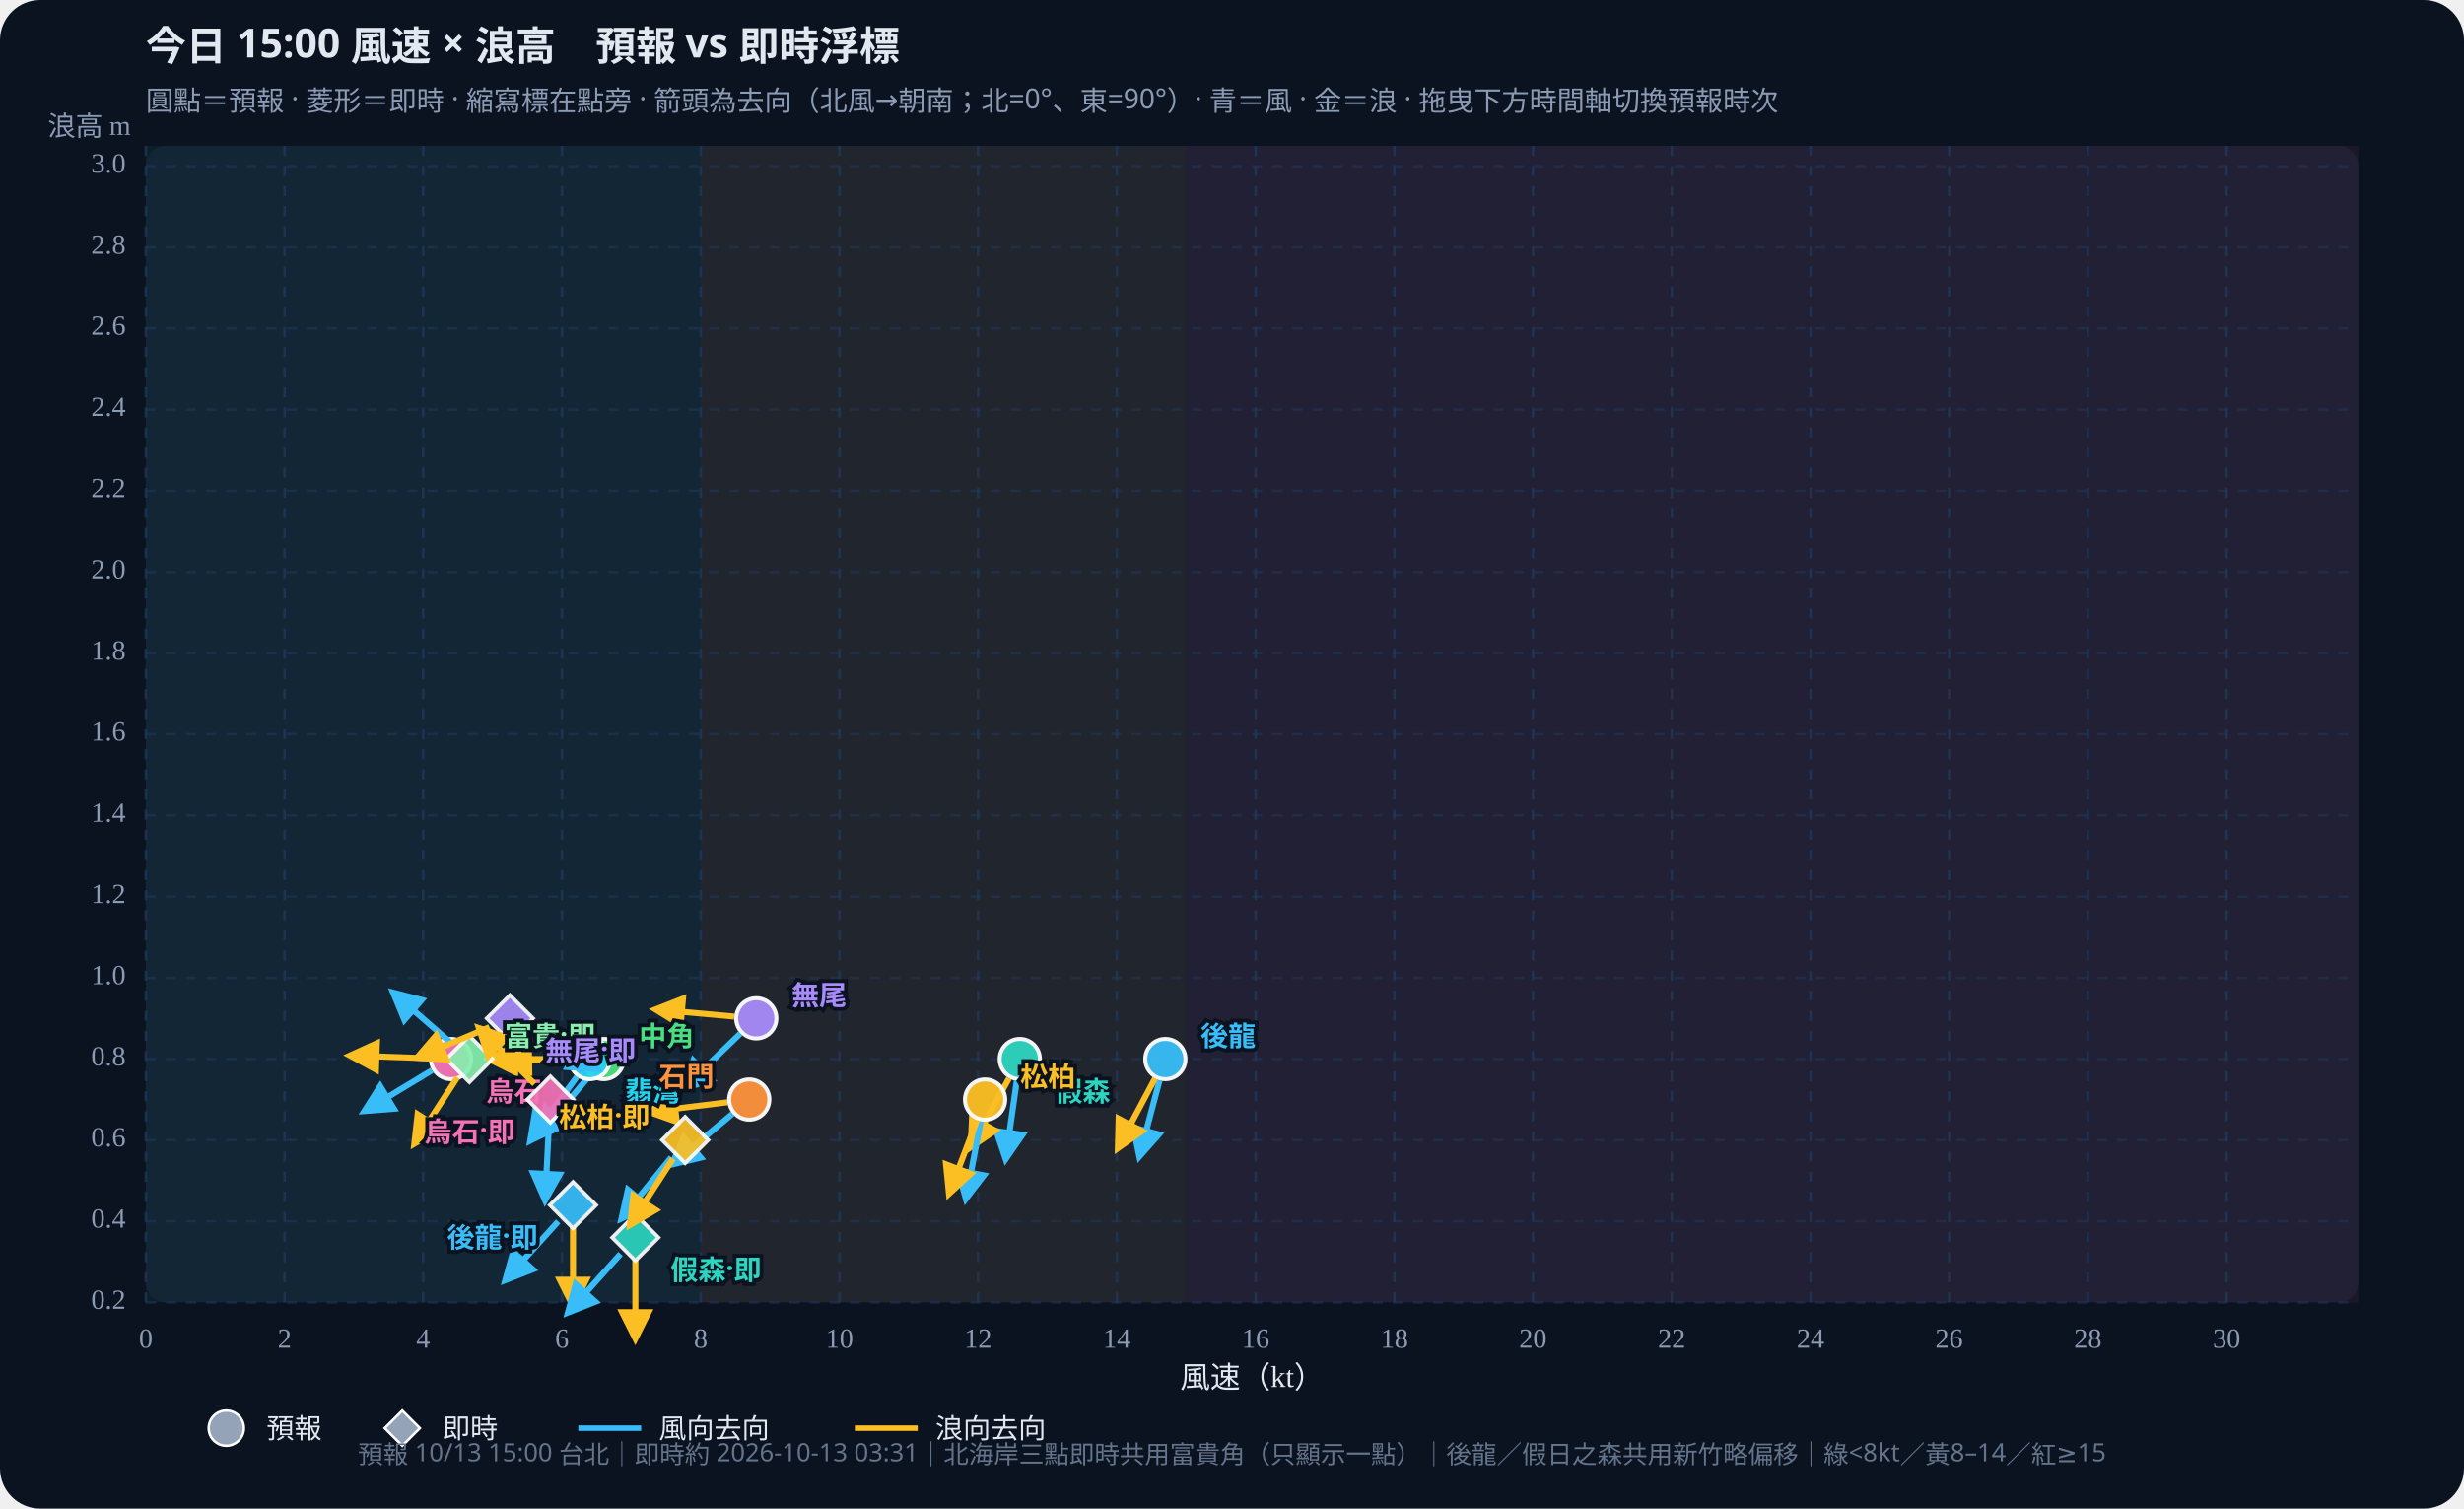
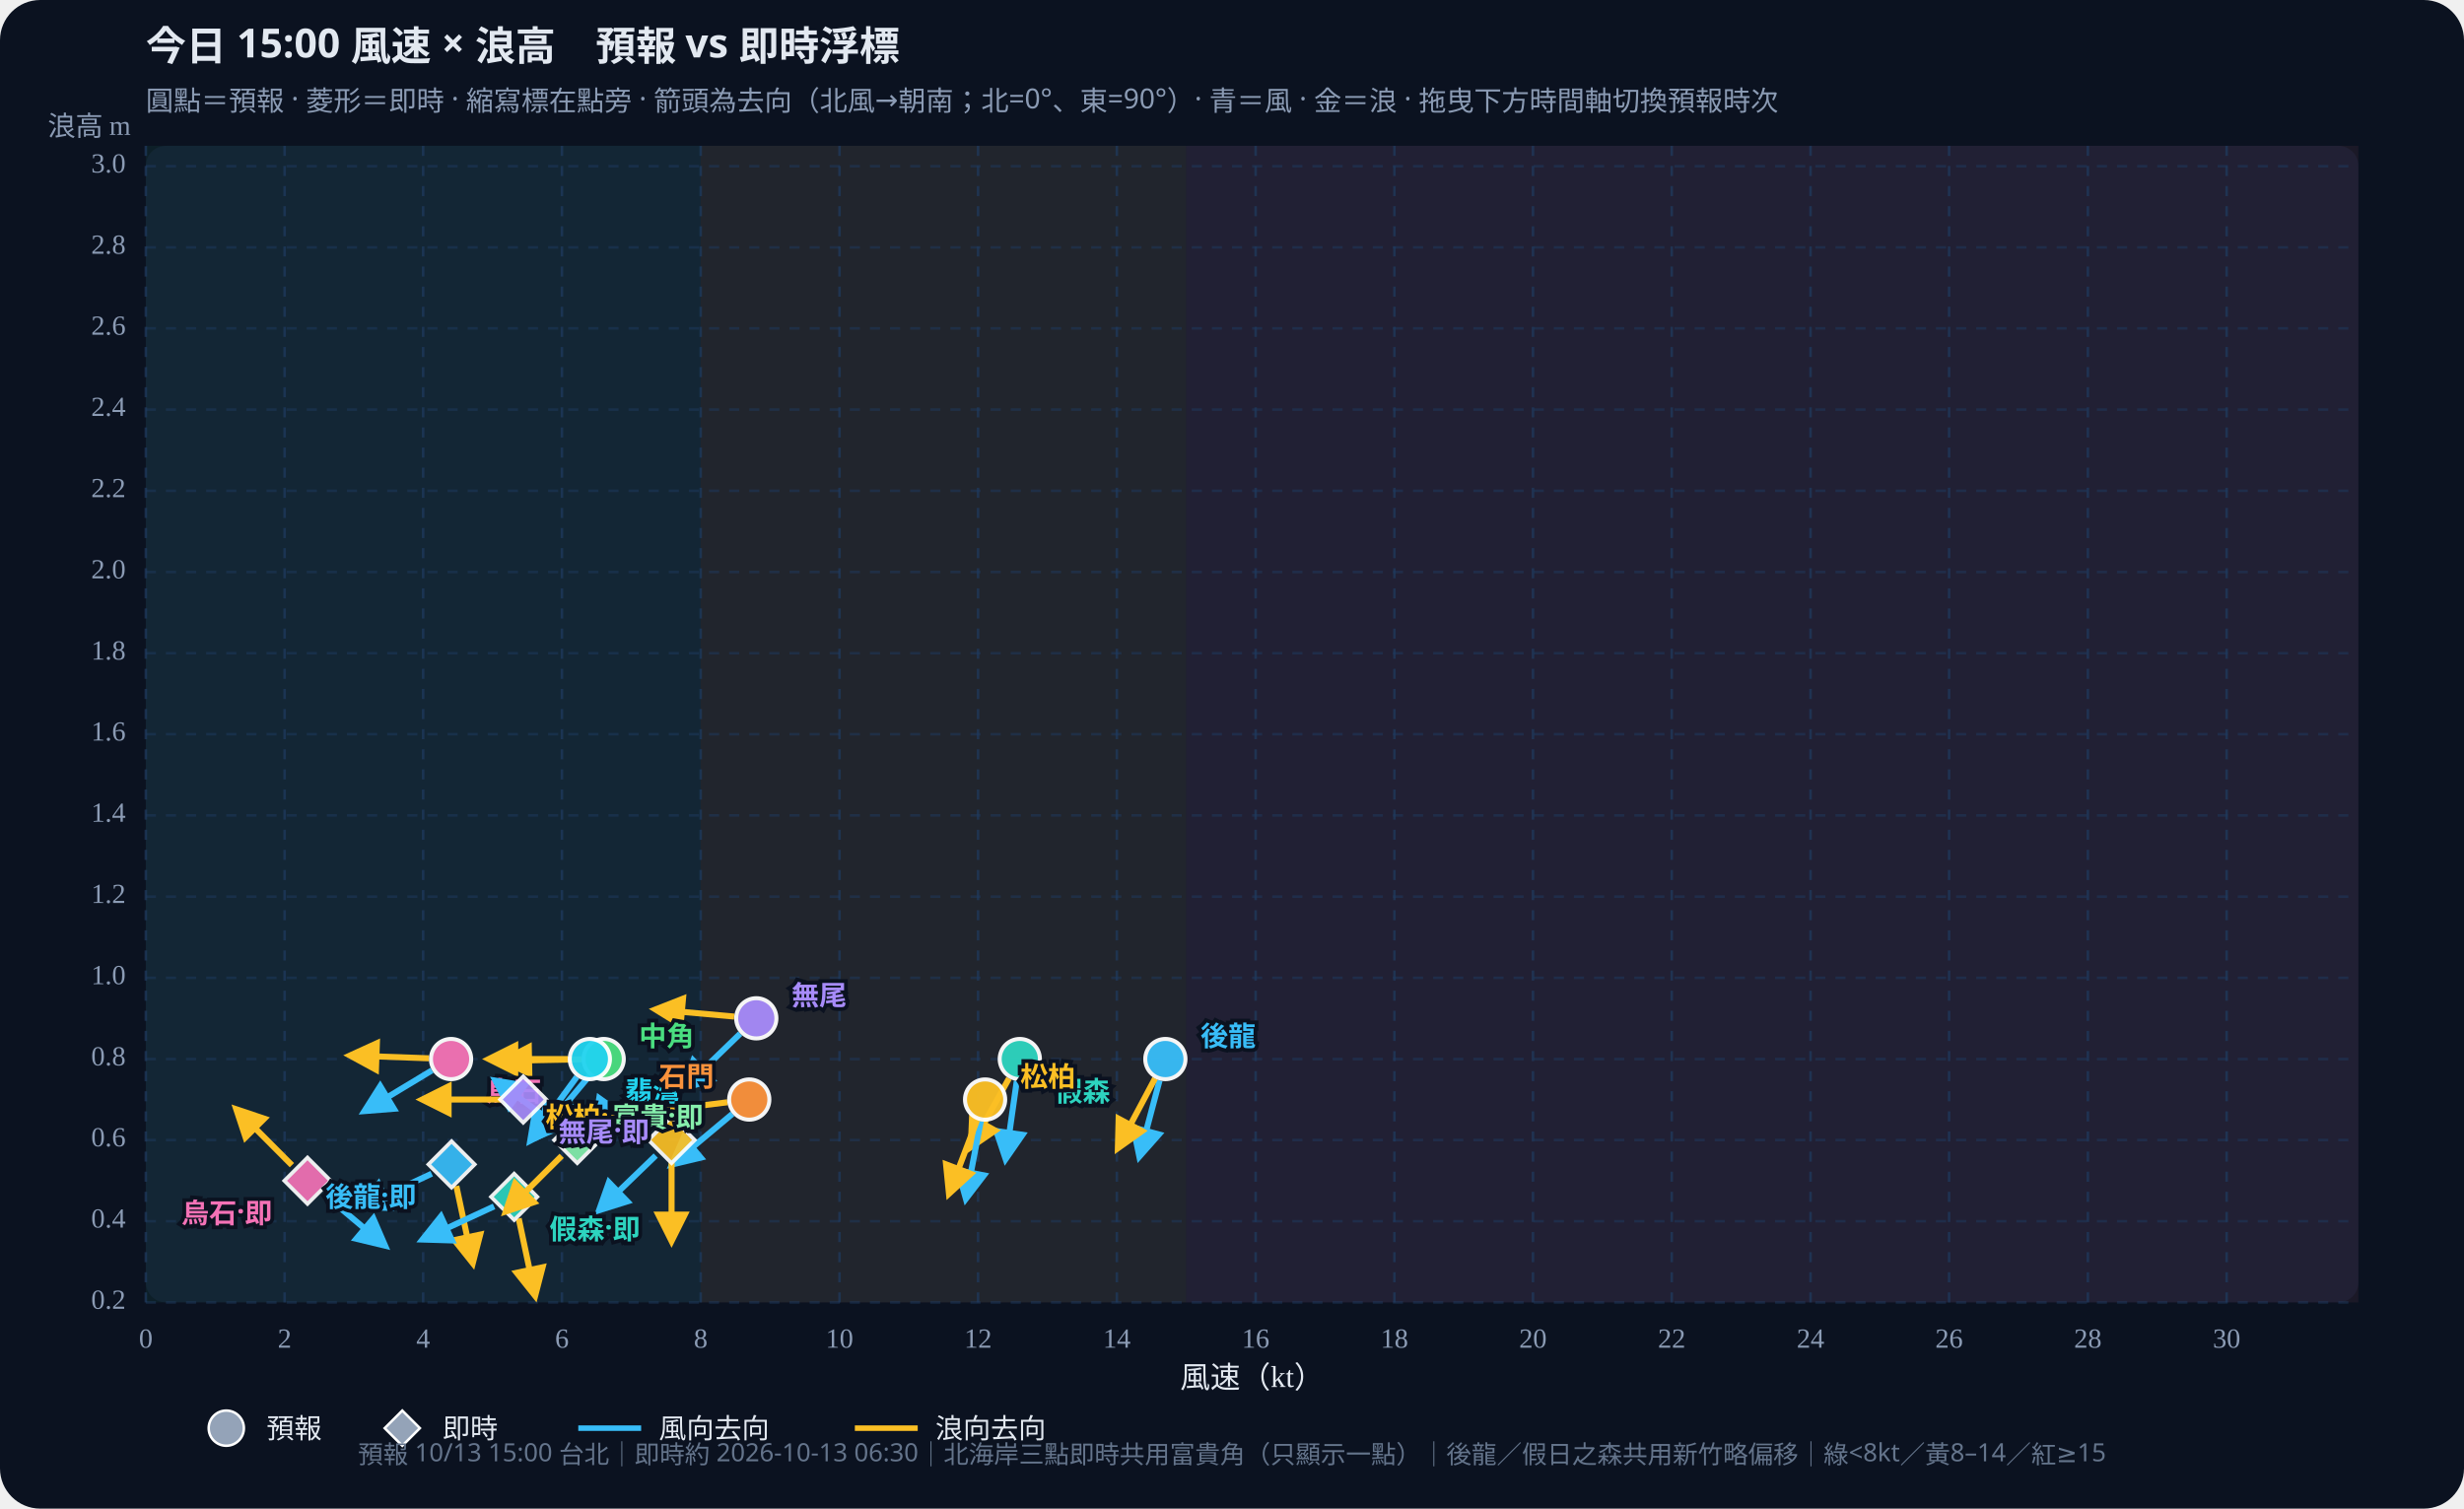
<svg xmlns="http://www.w3.org/2000/svg" id="wws-svg" viewBox="0 0 980 600" role="img" aria-label="風速與浪高散佈圖，可拖曳時間軸切換預報時次" style="width:100%;height:auto;display:block">
  <rect width="980" height="600" fill="#0b1220" rx="16" />
  <rect x="58" y="58" width="880" height="460" fill="#111a2e" rx="8" />
  <rect x="58.0" y="58" width="220.7" height="460" fill="#34d399" opacity="0.07" />
  <rect x="278.7" y="58" width="193.1" height="460" fill="#fbbf24" opacity="0.07" />
  <rect x="471.8" y="58" width="466.2" height="460" fill="#fb7185" opacity="0.07" />
  <defs>
    <marker id="arrow-38bdf8" viewBox="0 0 10 10" refX="8" refY="5" markerWidth="6" markerHeight="6" orient="auto-start-reverse">
      <path d="M0,0 L10,5 L0,10 z" fill="#38bdf8" />
    </marker>
    <marker id="arrow-fbbf24" viewBox="0 0 10 10" refX="8" refY="5" markerWidth="6" markerHeight="6" orient="auto-start-reverse">
      <path d="M0,0 L10,5 L0,10 z" fill="#fbbf24" />
    </marker>
  </defs>
  <text id="wws-title" x="58" y="24" fill="#e2e8f0" font-size="16" font-weight="700" font-family="Noto Sans TC,system-ui,sans-serif">今日 15:00 風速 × 浪高　預報 vs 即時浮標</text>
  <text x="58" y="44" fill="#8b9bb4" font-size="11" font-family="Noto Sans TC,system-ui,sans-serif">圓點＝預報 · 菱形＝即時 · 縮寫標在點旁 · 箭頭為去向（北風→朝南；北=0°、東=90°）· 青＝風 · 金＝浪 · 拖曳下方時間軸切換預報時次</text>
  <line x1="58.0" y1="58" x2="58.0" y2="518" stroke="#1e3a5f" stroke-dasharray="4 4" opacity="0.7" />
  <text x="58.0" y="536" text-anchor="middle" fill="#8b9bb4" font-size="11">0</text>
  <line x1="113.2" y1="58" x2="113.2" y2="518" stroke="#1e3a5f" stroke-dasharray="4 4" opacity="0.7" />
  <text x="113.2" y="536" text-anchor="middle" fill="#8b9bb4" font-size="11">2</text>
  <line x1="168.3" y1="58" x2="168.3" y2="518" stroke="#1e3a5f" stroke-dasharray="4 4" opacity="0.7" />
  <text x="168.3" y="536" text-anchor="middle" fill="#8b9bb4" font-size="11">4</text>
  <line x1="223.5" y1="58" x2="223.5" y2="518" stroke="#1e3a5f" stroke-dasharray="4 4" opacity="0.7" />
  <text x="223.5" y="536" text-anchor="middle" fill="#8b9bb4" font-size="11">6</text>
  <line x1="278.7" y1="58" x2="278.7" y2="518" stroke="#1e3a5f" stroke-dasharray="4 4" opacity="0.7" />
  <text x="278.7" y="536" text-anchor="middle" fill="#8b9bb4" font-size="11">8</text>
  <line x1="333.9" y1="58" x2="333.9" y2="518" stroke="#1e3a5f" stroke-dasharray="4 4" opacity="0.7" />
  <text x="333.9" y="536" text-anchor="middle" fill="#8b9bb4" font-size="11">10</text>
  <line x1="389.0" y1="58" x2="389.0" y2="518" stroke="#1e3a5f" stroke-dasharray="4 4" opacity="0.7" />
  <text x="389.0" y="536" text-anchor="middle" fill="#8b9bb4" font-size="11">12</text>
  <line x1="444.2" y1="58" x2="444.2" y2="518" stroke="#1e3a5f" stroke-dasharray="4 4" opacity="0.7" />
  <text x="444.2" y="536" text-anchor="middle" fill="#8b9bb4" font-size="11">14</text>
  <line x1="499.4" y1="58" x2="499.4" y2="518" stroke="#1e3a5f" stroke-dasharray="4 4" opacity="0.7" />
  <text x="499.4" y="536" text-anchor="middle" fill="#8b9bb4" font-size="11">16</text>
  <line x1="554.6" y1="58" x2="554.6" y2="518" stroke="#1e3a5f" stroke-dasharray="4 4" opacity="0.7" />
  <text x="554.6" y="536" text-anchor="middle" fill="#8b9bb4" font-size="11">18</text>
  <line x1="609.7" y1="58" x2="609.7" y2="518" stroke="#1e3a5f" stroke-dasharray="4 4" opacity="0.7" />
  <text x="609.7" y="536" text-anchor="middle" fill="#8b9bb4" font-size="11">20</text>
  <line x1="664.9" y1="58" x2="664.9" y2="518" stroke="#1e3a5f" stroke-dasharray="4 4" opacity="0.7" />
  <text x="664.9" y="536" text-anchor="middle" fill="#8b9bb4" font-size="11">22</text>
  <line x1="720.1" y1="58" x2="720.1" y2="518" stroke="#1e3a5f" stroke-dasharray="4 4" opacity="0.7" />
  <text x="720.1" y="536" text-anchor="middle" fill="#8b9bb4" font-size="11">24</text>
  <line x1="775.2" y1="58" x2="775.2" y2="518" stroke="#1e3a5f" stroke-dasharray="4 4" opacity="0.7" />
  <text x="775.2" y="536" text-anchor="middle" fill="#8b9bb4" font-size="11">26</text>
  <line x1="830.4" y1="58" x2="830.4" y2="518" stroke="#1e3a5f" stroke-dasharray="4 4" opacity="0.7" />
  <text x="830.4" y="536" text-anchor="middle" fill="#8b9bb4" font-size="11">28</text>
  <line x1="885.6" y1="58" x2="885.6" y2="518" stroke="#1e3a5f" stroke-dasharray="4 4" opacity="0.7" />
  <text x="885.6" y="536" text-anchor="middle" fill="#8b9bb4" font-size="11">30</text>
  <line x1="58" y1="518.0" x2="938" y2="518.0" stroke="#1e3a5f" stroke-dasharray="4 4" opacity="0.5" />
  <text x="50" y="518.0" text-anchor="end" dominant-baseline="middle" fill="#8b9bb4" font-size="11">0.2</text>
  <line x1="58" y1="485.7" x2="938" y2="485.7" stroke="#1e3a5f" stroke-dasharray="4 4" opacity="0.5" />
  <text x="50" y="485.7" text-anchor="end" dominant-baseline="middle" fill="#8b9bb4" font-size="11">0.4</text>
  <line x1="58" y1="453.4" x2="938" y2="453.4" stroke="#1e3a5f" stroke-dasharray="4 4" opacity="0.5" />
  <text x="50" y="453.4" text-anchor="end" dominant-baseline="middle" fill="#8b9bb4" font-size="11">0.6</text>
  <line x1="58" y1="421.2" x2="938" y2="421.2" stroke="#1e3a5f" stroke-dasharray="4 4" opacity="0.5" />
  <text x="50" y="421.2" text-anchor="end" dominant-baseline="middle" fill="#8b9bb4" font-size="11">0.8</text>
  <line x1="58" y1="388.9" x2="938" y2="388.9" stroke="#1e3a5f" stroke-dasharray="4 4" opacity="0.5" />
  <text x="50" y="388.9" text-anchor="end" dominant-baseline="middle" fill="#8b9bb4" font-size="11">1.0</text>
  <line x1="58" y1="356.6" x2="938" y2="356.6" stroke="#1e3a5f" stroke-dasharray="4 4" opacity="0.5" />
  <text x="50" y="356.6" text-anchor="end" dominant-baseline="middle" fill="#8b9bb4" font-size="11">1.2</text>
  <line x1="58" y1="324.3" x2="938" y2="324.3" stroke="#1e3a5f" stroke-dasharray="4 4" opacity="0.5" />
  <text x="50" y="324.3" text-anchor="end" dominant-baseline="middle" fill="#8b9bb4" font-size="11">1.4</text>
  <line x1="58" y1="292.0" x2="938" y2="292.0" stroke="#1e3a5f" stroke-dasharray="4 4" opacity="0.5" />
  <text x="50" y="292.0" text-anchor="end" dominant-baseline="middle" fill="#8b9bb4" font-size="11">1.6</text>
  <line x1="58" y1="259.8" x2="938" y2="259.8" stroke="#1e3a5f" stroke-dasharray="4 4" opacity="0.5" />
  <text x="50" y="259.8" text-anchor="end" dominant-baseline="middle" fill="#8b9bb4" font-size="11">1.8</text>
  <line x1="58" y1="227.5" x2="938" y2="227.5" stroke="#1e3a5f" stroke-dasharray="4 4" opacity="0.5" />
  <text x="50" y="227.5" text-anchor="end" dominant-baseline="middle" fill="#8b9bb4" font-size="11">2.0</text>
  <line x1="58" y1="195.2" x2="938" y2="195.2" stroke="#1e3a5f" stroke-dasharray="4 4" opacity="0.5" />
  <text x="50" y="195.2" text-anchor="end" dominant-baseline="middle" fill="#8b9bb4" font-size="11">2.2</text>
  <line x1="58" y1="162.9" x2="938" y2="162.9" stroke="#1e3a5f" stroke-dasharray="4 4" opacity="0.5" />
  <text x="50" y="162.9" text-anchor="end" dominant-baseline="middle" fill="#8b9bb4" font-size="11">2.4</text>
  <line x1="58" y1="130.6" x2="938" y2="130.6" stroke="#1e3a5f" stroke-dasharray="4 4" opacity="0.5" />
  <text x="50" y="130.6" text-anchor="end" dominant-baseline="middle" fill="#8b9bb4" font-size="11">2.6</text>
  <line x1="58" y1="98.4" x2="938" y2="98.4" stroke="#1e3a5f" stroke-dasharray="4 4" opacity="0.5" />
  <text x="50" y="98.4" text-anchor="end" dominant-baseline="middle" fill="#8b9bb4" font-size="11">2.8</text>
  <line x1="58" y1="66.1" x2="938" y2="66.1" stroke="#1e3a5f" stroke-dasharray="4 4" opacity="0.5" />
  <text x="50" y="66.1" text-anchor="end" dominant-baseline="middle" fill="#8b9bb4" font-size="11">3.0</text>
  <text x="498" y="552" text-anchor="middle" fill="#e2e8f0" font-size="12">風速（kt）</text>
  <text x="52" y="54" text-anchor="end" fill="#8b9bb4" font-size="11">浪高 m</text>
  <g id="wws-forecast-layer">
    <line x1="461.2" y1="429.7" x2="453.2" y2="459.8" stroke="#38bdf8" stroke-width="2.4" marker-end="url(#arrow-38bdf8)" />
    <line x1="459.4" y1="428.9" x2="444.7" y2="456.5" stroke="#fbbf24" stroke-width="2.4" marker-end="url(#arrow-fbbf24)" />
    <circle cx="463.5" cy="421.2" r="8.0" fill="#38bdf8" stroke="#fff" stroke-width="1.6" opacity="0.95" />
    <line x1="404.4" y1="429.9" x2="400.0" y2="460.8" stroke="#38bdf8" stroke-width="2.4" marker-end="url(#arrow-38bdf8)" />
    <line x1="401.3" y1="428.9" x2="386.2" y2="456.1" stroke="#fbbf24" stroke-width="2.4" marker-end="url(#arrow-fbbf24)" />
    <circle cx="405.6" cy="421.2" r="8.0" fill="#2dd4bf" stroke="#fff" stroke-width="1.6" opacity="0.95" />
    <line x1="390.1" y1="445.9" x2="384.2" y2="476.6" stroke="#38bdf8" stroke-width="2.4" marker-end="url(#arrow-38bdf8)" />
    <line x1="388.6" y1="445.5" x2="377.5" y2="474.6" stroke="#fbbf24" stroke-width="2.4" marker-end="url(#arrow-fbbf24)" />
    <circle cx="391.8" cy="437.3" r="8.0" fill="#fbbf24" stroke="#fff" stroke-width="1.6" opacity="0.95" />
    <line x1="234.4" y1="427.9" x2="214.4" y2="451.8" stroke="#38bdf8" stroke-width="2.4" marker-end="url(#arrow-38bdf8)" />
    <line x1="231.3" y1="421.3" x2="200.1" y2="421.9" stroke="#fbbf24" stroke-width="2.4" marker-end="url(#arrow-fbbf24)" />
    <circle cx="240.1" cy="421.2" r="8.0" fill="#4ade80" stroke="#fff" stroke-width="1.6" opacity="0.95" />
    <line x1="229.4" y1="428.3" x2="211.0" y2="453.5" stroke="#38bdf8" stroke-width="2.4" marker-end="url(#arrow-38bdf8)" />
    <line x1="225.8" y1="421.2" x2="194.6" y2="421.2" stroke="#fbbf24" stroke-width="2.4" marker-end="url(#arrow-fbbf24)" />
    <circle cx="234.6" cy="421.2" r="8.0" fill="#22d3ee" stroke="#fff" stroke-width="1.6" opacity="0.95" />
    <line x1="291.3" y1="443.0" x2="267.4" y2="463.0" stroke="#38bdf8" stroke-width="2.4" marker-end="url(#arrow-38bdf8)" />
    <line x1="289.3" y1="438.4" x2="258.3" y2="442.2" stroke="#fbbf24" stroke-width="2.4" marker-end="url(#arrow-fbbf24)" />
    <circle cx="298.0" cy="437.3" r="8.0" fill="#fb923c" stroke="#fff" stroke-width="1.6" opacity="0.95" />
    <line x1="294.4" y1="411.1" x2="272.0" y2="432.8" stroke="#38bdf8" stroke-width="2.4" marker-end="url(#arrow-38bdf8)" />
    <line x1="292.0" y1="404.3" x2="260.9" y2="401.5" stroke="#fbbf24" stroke-width="2.4" marker-end="url(#arrow-fbbf24)" />
    <circle cx="300.8" cy="405.0" r="8.0" fill="#a78bfa" stroke="#fff" stroke-width="1.6" opacity="0.95" />
    <line x1="171.8" y1="425.7" x2="145.1" y2="441.8" stroke="#38bdf8" stroke-width="2.4" marker-end="url(#arrow-38bdf8)" />
    <line x1="170.6" y1="420.9" x2="139.4" y2="419.8" stroke="#fbbf24" stroke-width="2.4" marker-end="url(#arrow-fbbf24)" />
    <circle cx="179.4" cy="421.2" r="8.0" fill="#f472b6" stroke="#fff" stroke-width="1.6" opacity="0.95" />
    <text x="477.5" y="411.2" text-anchor="start" dominant-baseline="central" fill="#38bdf8" font-size="11" font-weight="700" font-family="Noto Sans TC,system-ui,sans-serif" stroke="#0b1220" stroke-width="3" paint-order="stroke">後龍</text>
    <text x="419.6" y="433.2" text-anchor="start" dominant-baseline="central" fill="#2dd4bf" font-size="11" font-weight="700" font-family="Noto Sans TC,system-ui,sans-serif" stroke="#0b1220" stroke-width="3" paint-order="stroke">假森</text>
    <text x="405.8" y="427.3" text-anchor="start" dominant-baseline="central" fill="#fbbf24" font-size="11" font-weight="700" font-family="Noto Sans TC,system-ui,sans-serif" stroke="#0b1220" stroke-width="3" paint-order="stroke">松柏</text>
    <text x="254.1" y="411.2" text-anchor="start" dominant-baseline="central" fill="#4ade80" font-size="11" font-weight="700" font-family="Noto Sans TC,system-ui,sans-serif" stroke="#0b1220" stroke-width="3" paint-order="stroke">中角</text>
    <text x="248.6" y="433.2" text-anchor="start" dominant-baseline="central" fill="#22d3ee" font-size="11" font-weight="700" font-family="Noto Sans TC,system-ui,sans-serif" stroke="#0b1220" stroke-width="3" paint-order="stroke">翡灣</text>
    <text x="284.0" y="427.3" text-anchor="end" dominant-baseline="central" fill="#fb923c" font-size="11" font-weight="700" font-family="Noto Sans TC,system-ui,sans-serif" stroke="#0b1220" stroke-width="3" paint-order="stroke">石門</text>
    <text x="314.8" y="395.0" text-anchor="start" dominant-baseline="central" fill="#a78bfa" font-size="11" font-weight="700" font-family="Noto Sans TC,system-ui,sans-serif" stroke="#0b1220" stroke-width="3" paint-order="stroke">無尾</text>
    <text x="193.4" y="433.2" text-anchor="start" dominant-baseline="central" fill="#f472b6" font-size="11" font-weight="700" font-family="Noto Sans TC,system-ui,sans-serif" stroke="#0b1220" stroke-width="3" paint-order="stroke">烏石</text>
  </g>
  <g id="wws-live-layer">
-     <line x1="222.0" y1="485.8" x2="201.1" y2="509.0" stroke="#38bdf8" stroke-width="2.4" marker-end="url(#arrow-38bdf8)" />
-     <line x1="227.9" y1="488.1" x2="227.9" y2="519.3" stroke="#fbbf24" stroke-width="2.4" marker-end="url(#arrow-fbbf24)" />
-     <polygon points="227.9,470.1 237.1,479.3 227.9,488.5 218.7,479.3" fill="#38bdf8" stroke="#fff" stroke-width="1.5" opacity="0.92" />
-     <line x1="246.8" y1="498.7" x2="226.0" y2="521.9" stroke="#38bdf8" stroke-width="2.4" marker-end="url(#arrow-38bdf8)" />
-     <line x1="252.7" y1="501.0" x2="252.7" y2="532.2" stroke="#fbbf24" stroke-width="2.4" marker-end="url(#arrow-fbbf24)" />
-     <polygon points="252.7,483.0 261.9,492.2 252.7,501.4 243.5,492.2" fill="#2dd4bf" stroke="#fff" stroke-width="1.5" opacity="0.92" />
-     <line x1="267.0" y1="460.3" x2="247.3" y2="484.5" stroke="#38bdf8" stroke-width="2.4" marker-end="url(#arrow-38bdf8)" />
-     <line x1="267.7" y1="460.8" x2="250.7" y2="487.0" stroke="#fbbf24" stroke-width="2.4" marker-end="url(#arrow-fbbf24)" />
-     <polygon points="272.5,444.2 281.7,453.4 272.5,462.6 263.3,453.4" fill="#fbbf24" stroke="#fff" stroke-width="1.5" opacity="0.92" />
-     <line x1="180.1" y1="415.4" x2="156.5" y2="394.9" stroke="#38bdf8" stroke-width="2.4" marker-end="url(#arrow-38bdf8)" />
-     <line x1="181.9" y1="428.5" x2="164.9" y2="454.7" stroke="#fbbf24" stroke-width="2.4" marker-end="url(#arrow-fbbf24)" />
-     <polygon points="186.7,412.0 195.9,421.2 186.7,430.4 177.5,421.2" fill="#86efac" stroke="#fff" stroke-width="1.5" opacity="0.92" />
-     <line x1="210.4" y1="409.4" x2="237.4" y2="425.0" stroke="#38bdf8" stroke-width="2.4" marker-end="url(#arrow-38bdf8)" />
-     <line x1="194.7" y1="408.5" x2="166.0" y2="420.6" stroke="#fbbf24" stroke-width="2.4" marker-end="url(#arrow-fbbf24)" />
-     <polygon points="202.8,395.8 212.0,405.0 202.8,414.2 193.6,405.0" fill="#a78bfa" stroke="#fff" stroke-width="1.5" opacity="0.92" />
-     <line x1="218.4" y1="446.1" x2="216.8" y2="477.2" stroke="#38bdf8" stroke-width="2.4" marker-end="url(#arrow-38bdf8)" />
-     <line x1="212.6" y1="431.1" x2="190.6" y2="409.0" stroke="#fbbf24" stroke-width="2.4" marker-end="url(#arrow-fbbf24)" />
-     <polygon points="218.9,428.1 228.1,437.3 218.9,446.5 209.7,437.3" fill="#f472b6" stroke="#fff" stroke-width="1.5" opacity="0.92" />
-     <text x="213.9" y="491.3" text-anchor="end" dominant-baseline="central" fill="#38bdf8" font-size="11" font-weight="700" font-family="Noto Sans TC,system-ui,sans-serif" stroke="#0b1220" stroke-width="3" paint-order="stroke">後龍·即</text>
-     <text x="266.7" y="504.2" text-anchor="start" dominant-baseline="central" fill="#2dd4bf" font-size="11" font-weight="700" font-family="Noto Sans TC,system-ui,sans-serif" stroke="#0b1220" stroke-width="3" paint-order="stroke">假森·即</text>
-     <text x="258.5" y="443.4" text-anchor="end" dominant-baseline="central" fill="#fbbf24" font-size="11" font-weight="700" font-family="Noto Sans TC,system-ui,sans-serif" stroke="#0b1220" stroke-width="3" paint-order="stroke">松柏·即</text>
-     <text x="200.7" y="411.2" text-anchor="start" dominant-baseline="central" fill="#86efac" font-size="11" font-weight="700" font-family="Noto Sans TC,system-ui,sans-serif" stroke="#0b1220" stroke-width="3" paint-order="stroke">富貴·即</text>
-     <text x="216.8" y="417.0" text-anchor="start" dominant-baseline="central" fill="#a78bfa" font-size="11" font-weight="700" font-family="Noto Sans TC,system-ui,sans-serif" stroke="#0b1220" stroke-width="3" paint-order="stroke">無尾·即</text>
-     <text x="204.9" y="449.3" text-anchor="end" dominant-baseline="central" fill="#f472b6" font-size="11" font-weight="700" font-family="Noto Sans TC,system-ui,sans-serif" stroke="#0b1220" stroke-width="3" paint-order="stroke">烏石·即</text>
+     <line x1="171.7" y1="466.8" x2="143.4" y2="480.0" stroke="#38bdf8" stroke-width="2.4" marker-end="url(#arrow-38bdf8)" />
+     <line x1="181.5" y1="471.7" x2="188.0" y2="502.2" stroke="#fbbf24" stroke-width="2.4" marker-end="url(#arrow-fbbf24)" />
+     <polygon points="179.6,453.9 188.8,463.1 179.6,472.3 170.4,463.1" fill="#38bdf8" stroke="#fff" stroke-width="1.5" opacity="0.92" />
+     <line x1="196.5" y1="479.8" x2="168.2" y2="492.9" stroke="#38bdf8" stroke-width="2.4" marker-end="url(#arrow-38bdf8)" />
+     <line x1="206.3" y1="484.6" x2="212.8" y2="515.2" stroke="#fbbf24" stroke-width="2.4" marker-end="url(#arrow-fbbf24)" />
+     <polygon points="204.5,466.8 213.7,476.0 204.5,485.2 195.3,476.0" fill="#2dd4bf" stroke="#fff" stroke-width="1.5" opacity="0.92" />
+     <line x1="260.8" y1="459.6" x2="238.4" y2="481.2" stroke="#38bdf8" stroke-width="2.4" marker-end="url(#arrow-38bdf8)" />
+     <line x1="267.1" y1="462.2" x2="267.1" y2="493.4" stroke="#fbbf24" stroke-width="2.4" marker-end="url(#arrow-fbbf24)" />
+     <polygon points="267.1,444.2 276.3,453.4 267.1,462.6 257.9,453.4" fill="#fbbf24" stroke="#fff" stroke-width="1.5" opacity="0.92" />
+     <line x1="222.5" y1="448.3" x2="197.2" y2="429.9" stroke="#38bdf8" stroke-width="2.4" marker-end="url(#arrow-38bdf8)" />
+     <line x1="223.4" y1="459.7" x2="201.3" y2="481.7" stroke="#fbbf24" stroke-width="2.4" marker-end="url(#arrow-fbbf24)" />
+     <polygon points="229.6,444.2 238.8,453.4 229.6,462.6 220.4,453.4" fill="#86efac" stroke="#fff" stroke-width="1.5" opacity="0.92" />
+     <line x1="216.8" y1="438.7" x2="247.7" y2="443.6" stroke="#38bdf8" stroke-width="2.4" marker-end="url(#arrow-38bdf8)" />
+     <line x1="199.3" y1="437.3" x2="168.1" y2="437.3" stroke="#fbbf24" stroke-width="2.4" marker-end="url(#arrow-fbbf24)" />
+     <polygon points="208.1,428.1 217.3,437.3 208.1,446.5 198.9,437.3" fill="#a78bfa" stroke="#fff" stroke-width="1.5" opacity="0.92" />
+     <line x1="129.1" y1="475.2" x2="153.0" y2="495.3" stroke="#38bdf8" stroke-width="2.4" marker-end="url(#arrow-38bdf8)" />
+     <line x1="116.1" y1="463.4" x2="94.1" y2="441.3" stroke="#fbbf24" stroke-width="2.4" marker-end="url(#arrow-fbbf24)" />
+     <polygon points="122.3,460.4 131.5,469.6 122.3,478.8 113.1,469.6" fill="#f472b6" stroke="#fff" stroke-width="1.5" opacity="0.92" />
+     <text x="165.6" y="475.1" text-anchor="end" dominant-baseline="central" fill="#38bdf8" font-size="11" font-weight="700" font-family="Noto Sans TC,system-ui,sans-serif" stroke="#0b1220" stroke-width="3" paint-order="stroke">後龍·即</text>
+     <text x="218.5" y="488.0" text-anchor="start" dominant-baseline="central" fill="#2dd4bf" font-size="11" font-weight="700" font-family="Noto Sans TC,system-ui,sans-serif" stroke="#0b1220" stroke-width="3" paint-order="stroke">假森·即</text>
+     <text x="253.1" y="443.4" text-anchor="end" dominant-baseline="central" fill="#fbbf24" font-size="11" font-weight="700" font-family="Noto Sans TC,system-ui,sans-serif" stroke="#0b1220" stroke-width="3" paint-order="stroke">松柏·即</text>
+     <text x="243.6" y="443.4" text-anchor="start" dominant-baseline="central" fill="#86efac" font-size="11" font-weight="700" font-family="Noto Sans TC,system-ui,sans-serif" stroke="#0b1220" stroke-width="3" paint-order="stroke">富貴·即</text>
+     <text x="222.1" y="449.3" text-anchor="start" dominant-baseline="central" fill="#a78bfa" font-size="11" font-weight="700" font-family="Noto Sans TC,system-ui,sans-serif" stroke="#0b1220" stroke-width="3" paint-order="stroke">無尾·即</text>
+     <text x="108.3" y="481.6" text-anchor="end" dominant-baseline="central" fill="#f472b6" font-size="11" font-weight="700" font-family="Noto Sans TC,system-ui,sans-serif" stroke="#0b1220" stroke-width="3" paint-order="stroke">烏石·即</text>
  </g>
  <circle cx="90" cy="568" r="7" fill="#94a3b8" stroke="#fff" />
  <text x="106" y="572" fill="#e2e8f0" font-size="11" font-family="Noto Sans TC,system-ui,sans-serif">預報</text>
  <polygon points="160,561 167,568 160,575 153,568" fill="#94a3b8" stroke="#fff" />
  <text x="176" y="572" fill="#e2e8f0" font-size="11" font-family="Noto Sans TC,system-ui,sans-serif">即時</text>
  <line x1="230" y1="568" x2="255" y2="568" stroke="#38bdf8" stroke-width="2.2" />
  <text x="262" y="572" fill="#e2e8f0" font-size="11" font-family="Noto Sans TC,system-ui,sans-serif">風向去向</text>
  <line x1="340" y1="568" x2="365" y2="568" stroke="#fbbf24" stroke-width="2.2" />
  <text x="372" y="572" fill="#e2e8f0" font-size="11" font-family="Noto Sans TC,system-ui,sans-serif">浪向去向</text>
-   <text id="wws-foot" x="490" y="582" text-anchor="middle" fill="#64748b" font-size="10" font-family="Noto Sans TC,system-ui,sans-serif">預報 10/13 15:00 台北｜即時約 2026-10-13 03:31｜北海岸三點即時共用富貴角（只顯示一點）｜後龍／假日之森共用新竹略偏移｜綠&lt;8kt／黃8–14／紅≥15</text>
+   <text id="wws-foot" x="490" y="582" text-anchor="middle" fill="#64748b" font-size="10" font-family="Noto Sans TC,system-ui,sans-serif">預報 10/13 15:00 台北｜即時約 2026-10-13 06:30｜北海岸三點即時共用富貴角（只顯示一點）｜後龍／假日之森共用新竹略偏移｜綠&lt;8kt／黃8–14／紅≥15</text>
</svg>
